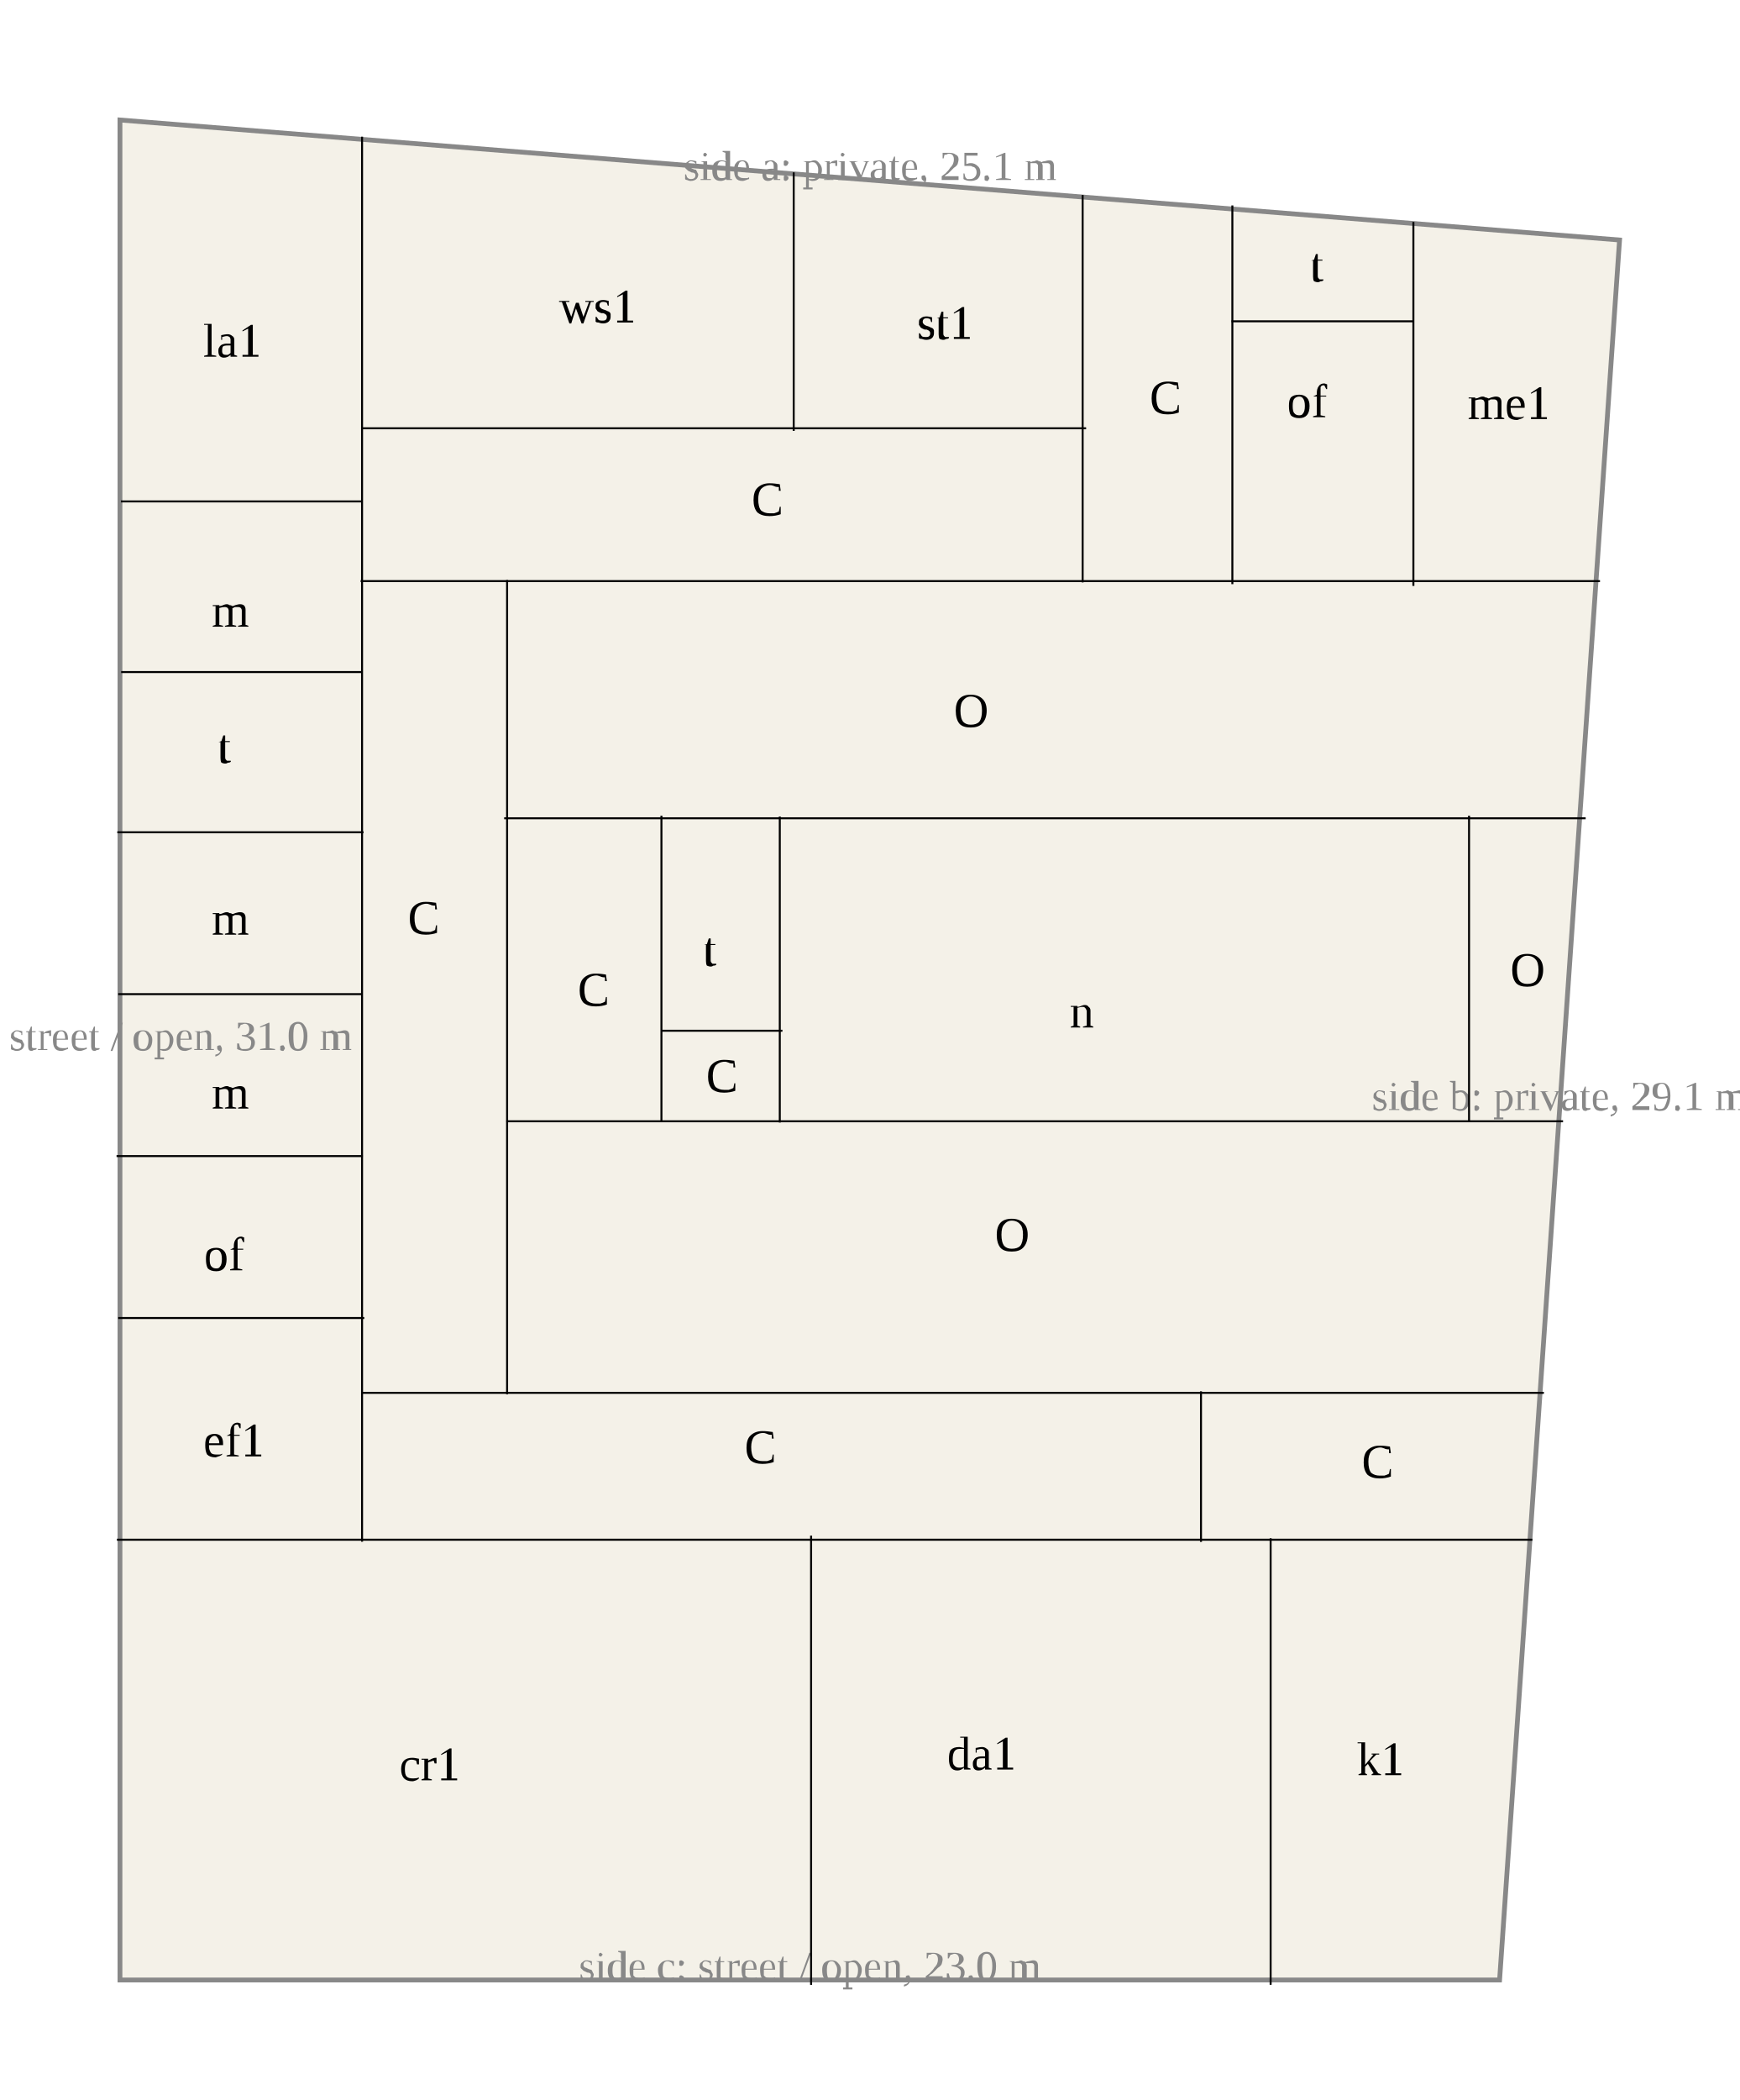
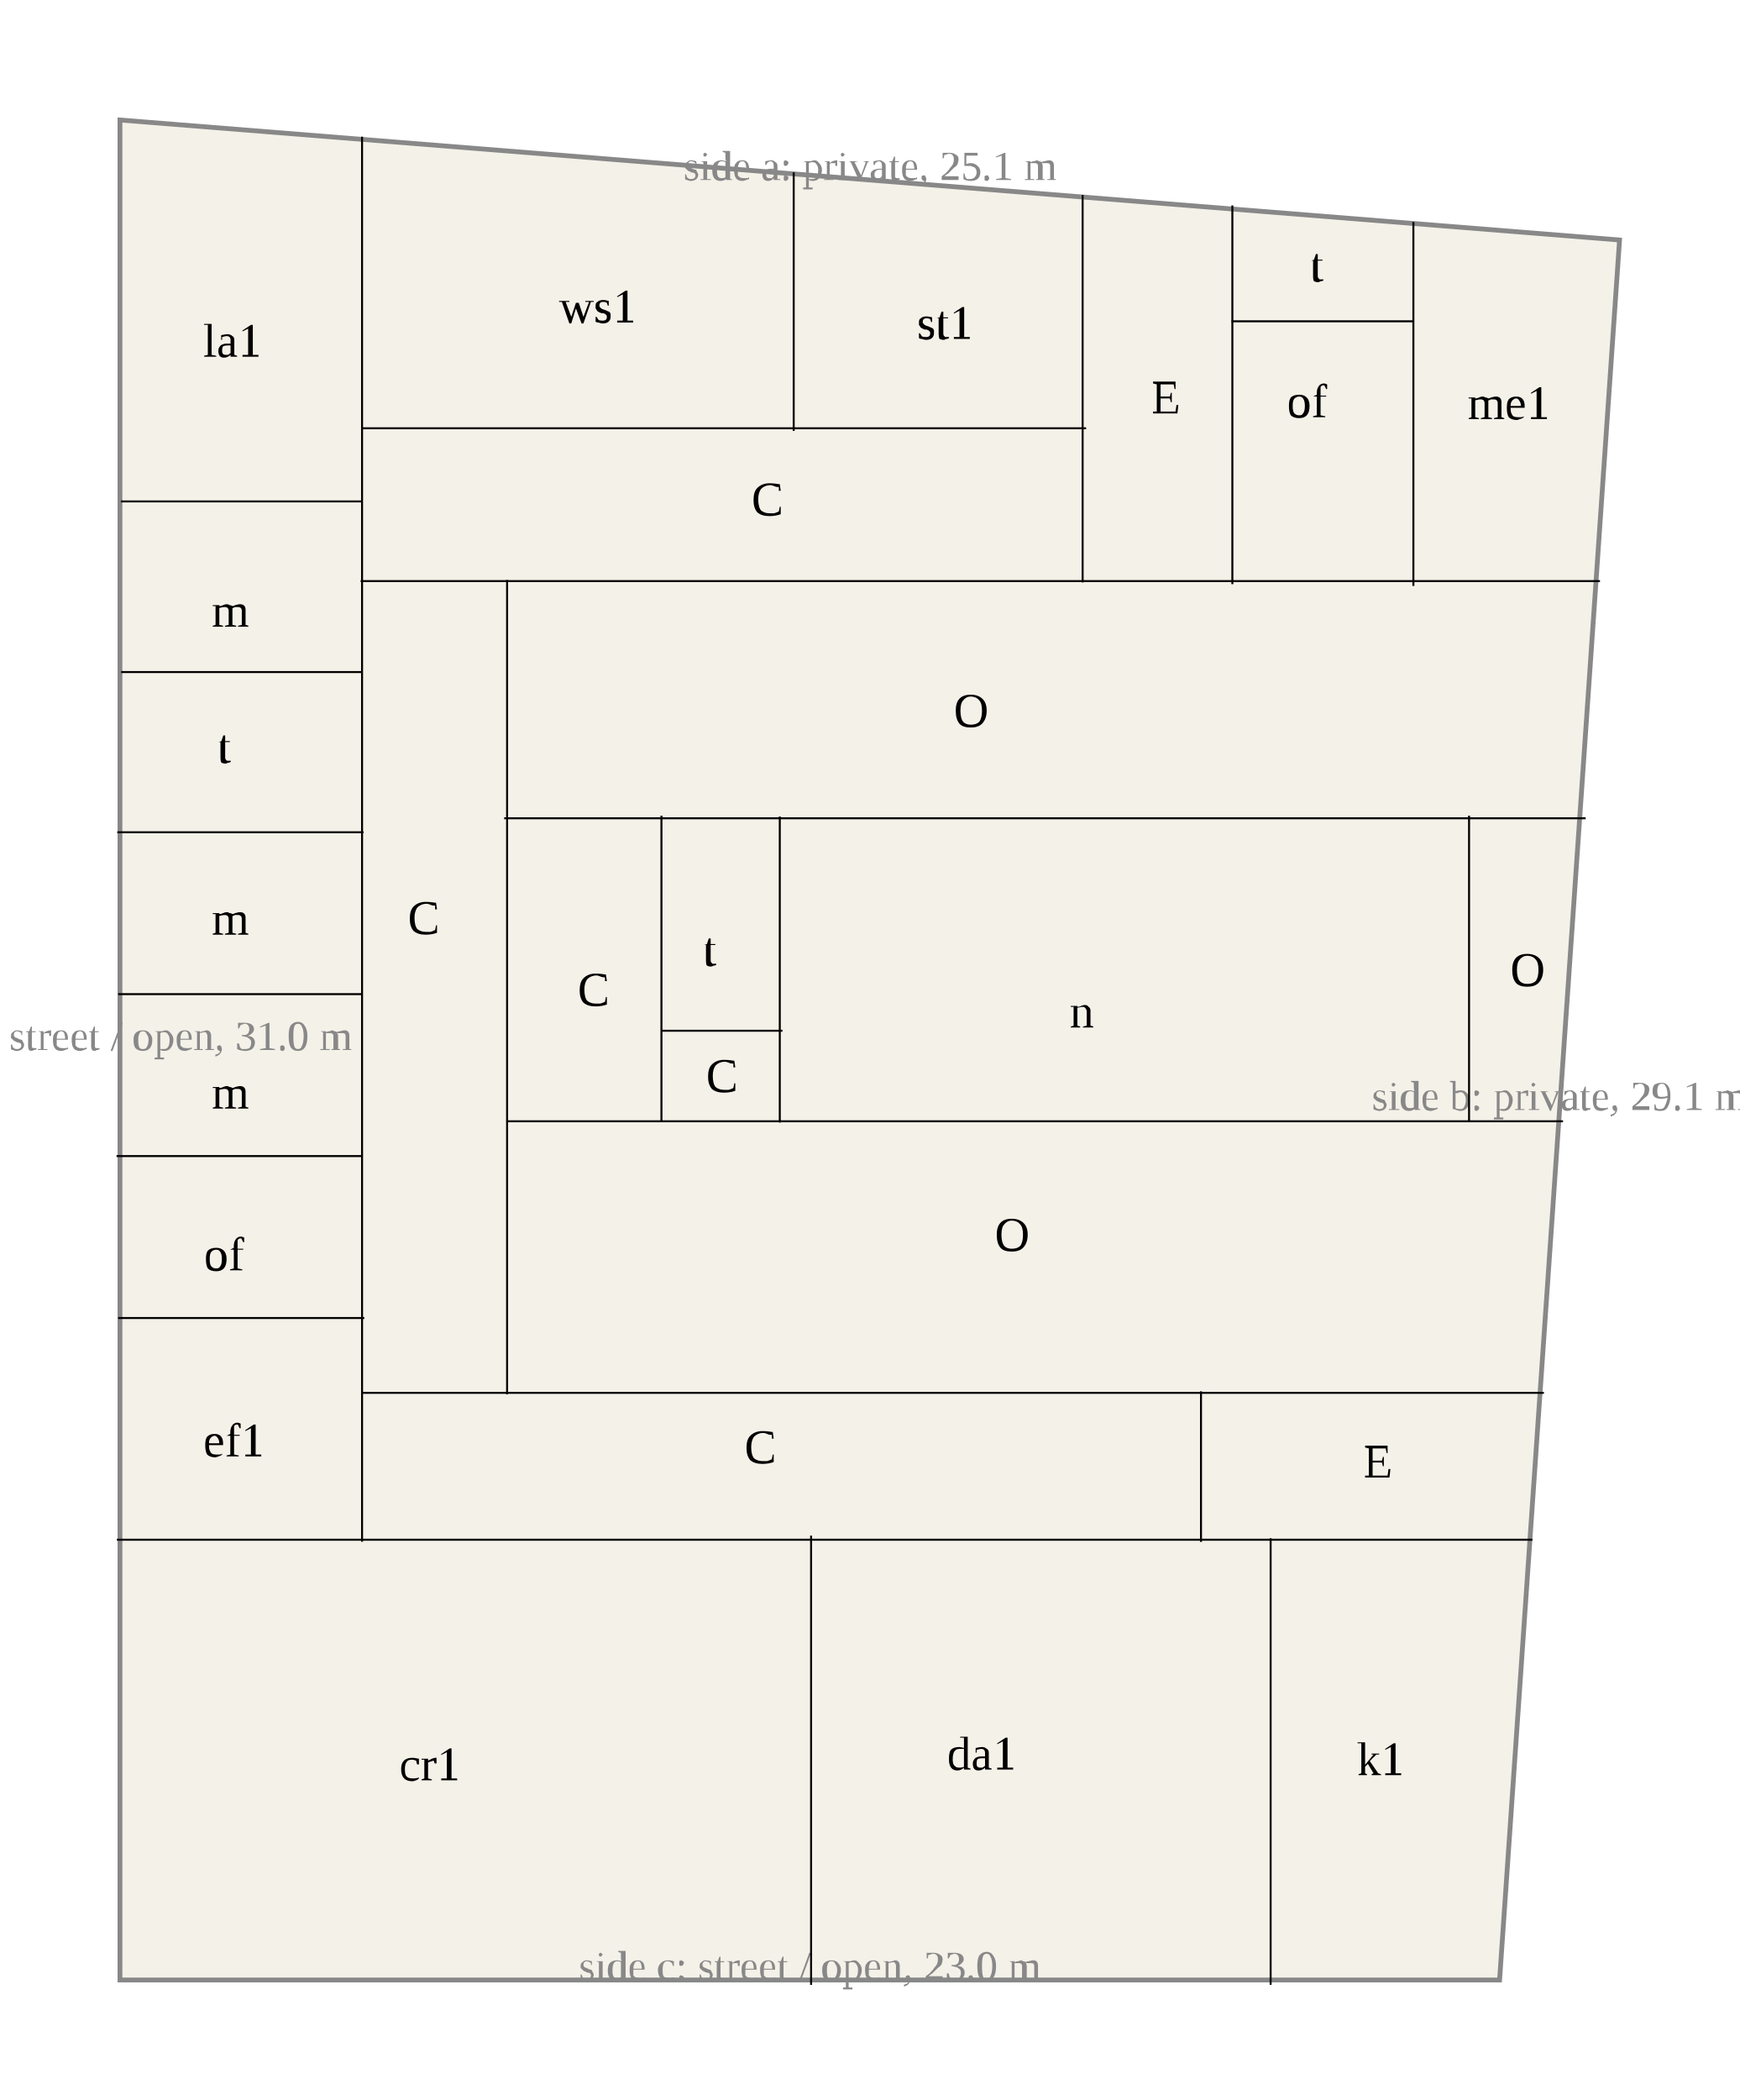
<svg xmlns="http://www.w3.org/2000/svg" width="870" height="1050" viewBox="-2.00 -2.00 29.00 35.00" version="1.1" id="svg20" xml:space="preserve">
  <defs id="defs20">
    <marker id="DistanceX" orient="auto" refX="0.0" refY="0.0" style="overflow:visible">
      <path d="M 3,-3 L -3,3 M 0,-5 L  0,5" style="stroke:#000000; stroke-width:0.5" id="path1" />
    </marker>
    <pattern id="Hatch" patternUnits="userSpaceOnUse" width="8" height="8" x="0" y="0">
      <path d="M8 4 l-4,4" stroke="#000000" stroke-width="0.25" linecap="square" id="path2" />
      <path d="M6 2 l-4,4" stroke="#000000" stroke-width="0.25" linecap="square" id="path3" />
      <path d="M4 0 l-4,4" stroke="#000000" stroke-width="0.25" linecap="square" id="path4" />
    </pattern>
    <symbol id="*Model_Space" />
    <symbol id="*Paper_Space" />
  </defs>
  <g id="g4">
    <polygon points="0.000,0.000 25.000,2.000 23.000,31.000 0.000,31.000" fill="#f4f1e8" stroke="#888" stroke-width="0.08" id="polygon1" />
    <text x="12.50" y="1.00" font-size="0.7" fill="#888" text-anchor="middle" id="text1">side a: private, 25.1 m</text>
    <text x="24.00" y="16.50" font-size="0.7" fill="#888" text-anchor="middle" id="text2">side b: private, 29.1 m</text>
    <text x="11.50" y="31.00" font-size="0.7" fill="#888" text-anchor="middle" id="text3">side c: street / open, 23.0 m</text>
    <text x="0.00" y="15.50" font-size="0.7" fill="#888" text-anchor="middle" id="text4">side d: street / open, 31.0 m</text>
  </g>
  <g id="g11" style="display:inline">
    <text x="14.876" y="18.846" font-size="0.8px" text-anchor="middle" id="text7">O</text>
    <text x="10.797" y="6.584" font-size="0.8px" text-anchor="middle" id="text8">C</text>
    <text x="10.681" y="22.384" font-size="0.8px" text-anchor="middle" id="text9">C</text>
-     <text x="20.969" y="22.626" font-size="0.8px" text-anchor="middle" id="text10">C</text>
+     <text x="20.969" y="22.626" font-size="0.8px" text-anchor="middle" id="text10">E</text>
    <text x="14.189" y="10.112" font-size="0.8px" text-anchor="middle" id="text11">O</text>
    <path style="fill:none;stroke:#000000;stroke-width:0.033px;stroke-linecap:butt;stroke-linejoin:miter;stroke-opacity:1" d="m 23.547,23.662 c -7.866,0 -15.732,0 -23.598,0" id="path31" />
    <path style="fill:none;stroke:#000000;stroke-width:0.033px;stroke-linecap:butt;stroke-linejoin:miter;stroke-opacity:1" d="M 4.036,0.278 V 23.695" id="path32" />
    <path style="fill:none;stroke:#000000;stroke-width:0.033px;stroke-linecap:butt;stroke-linejoin:miter;stroke-opacity:1" d="M 23.739,21.214 H 4.036" id="path33" />
    <path style="fill:none;stroke:#000000;stroke-width:0.033px;stroke-linecap:butt;stroke-linejoin:miter;stroke-opacity:1" d="M 24.674,7.685 H 4.012" id="path34" />
    <path style="fill:none;stroke:#000000;stroke-width:0.033px;stroke-linecap:butt;stroke-linejoin:miter;stroke-opacity:1" d="M 6.454,7.667 V 21.238" id="path35" />
    <path style="fill:none;stroke:#000000;stroke-width:0.033px;stroke-linecap:butt;stroke-linejoin:miter;stroke-opacity:1" d="M 24.435,11.638 H 6.405" id="path36" />
    <path style="fill:none;stroke:#000000;stroke-width:0.033px;stroke-linecap:butt;stroke-linejoin:miter;stroke-opacity:1" d="M 24.058,16.688 H 6.441" id="path37" />
    <path style="fill:none;stroke:#000000;stroke-width:0.033px;stroke-linecap:butt;stroke-linejoin:miter;stroke-opacity:1" d="M 4.073,19.967 H -0.03" id="path38" />
    <path style="fill:none;stroke:#000000;stroke-width:0.033px;stroke-linecap:butt;stroke-linejoin:miter;stroke-opacity:1" d="M 4.049,17.268 H -0.057" id="path39" />
    <path style="fill:none;stroke:#000000;stroke-width:0.033px;stroke-linecap:butt;stroke-linejoin:miter;stroke-opacity:1" d="M 4.045,14.569 H -0.03" id="path40" />
    <path style="fill:none;stroke:#000000;stroke-width:0.033px;stroke-linecap:butt;stroke-linejoin:miter;stroke-opacity:1" d="M 4.06,11.871 H -0.045" id="path41" />
    <path style="fill:none;stroke:#000000;stroke-width:0.033px;stroke-linecap:butt;stroke-linejoin:miter;stroke-opacity:1" d="M 4.04,9.201 H 0.02" id="path42" />
    <path style="fill:none;stroke:#000000;stroke-width:0.033px;stroke-linecap:butt;stroke-linejoin:miter;stroke-opacity:1" d="M 4.041,6.357 H 0.016" id="path43" />
    <path style="fill:none;stroke:#000000;stroke-width:0.033px;stroke-linecap:butt;stroke-linejoin:miter;stroke-opacity:1" d="M 11.522,23.594 V 31.081" id="path44" />
    <path style="fill:none;stroke:#000000;stroke-width:0.033px;stroke-linecap:butt;stroke-linejoin:miter;stroke-opacity:1" d="m 19.183,23.638 v 7.442" id="path45" />
    <path style="fill:none;stroke:#000000;stroke-width:0.033px;stroke-linecap:butt;stroke-linejoin:miter;stroke-opacity:1" d="m 18.022,21.189 v 2.509" id="path46" />
    <path style="fill:none;stroke:#000000;stroke-width:0.033px;stroke-linecap:butt;stroke-linejoin:miter;stroke-opacity:1" d="m 9.027,11.595 v 5.107" id="path47" />
    <path style="fill:none;stroke:#000000;stroke-width:0.033px;stroke-linecap:butt;stroke-linejoin:miter;stroke-opacity:1" d="m 11,11.609 v 5.1" id="path48" />
    <path style="fill:none;stroke:#000000;stroke-width:0.033px;stroke-linecap:butt;stroke-linejoin:miter;stroke-opacity:1" d="m 22.491,11.595 v 5.107" id="path49" />
    <path style="fill:none;stroke:#000000;stroke-width:0.033px;stroke-linecap:butt;stroke-linejoin:miter;stroke-opacity:1" d="M 11.044,15.179 H 9.027" id="path50" />
    <path style="fill:none;stroke:#000000;stroke-width:0.033px;stroke-linecap:butt;stroke-linejoin:miter;stroke-opacity:1" d="M 16.049,1.25 V 7.707" id="path51" />
    <path style="fill:none;stroke:#000000;stroke-width:0.033px;stroke-linecap:butt;stroke-linejoin:miter;stroke-opacity:1" d="M 18.545,1.424 V 7.736" id="path52" />
    <path style="fill:none;stroke:#000000;stroke-width:0.033px;stroke-linecap:butt;stroke-linejoin:miter;stroke-opacity:1" d="M 21.563,1.7 V 7.765" id="path53" />
    <path style="fill:none;stroke:#000000;stroke-width:0.033px;stroke-linecap:butt;stroke-linejoin:miter;stroke-opacity:1" d="M 11.232,0.873 V 5.182" id="path54" />
    <path style="fill:none;stroke:#000000;stroke-width:0.033px;stroke-linecap:butt;stroke-linejoin:miter;stroke-opacity:1" d="M 16.107,5.138 H 4.036" id="path55" />
    <text x="23.47" y="14.427" font-size="0.8px" text-anchor="middle" id="text11-3">O</text>
    <text x="7.901" y="14.759" font-size="0.8px" text-anchor="middle" id="text9-7">C</text>
    <text x="9.834" y="14.092" font-size="0.8px" text-anchor="middle" id="text9-7-3">t</text>
    <text x="5.068" y="13.559" font-size="0.8px" text-anchor="middle" id="text9-6">C</text>
-     <text x="17.434" y="4.892" font-size="0.8px" text-anchor="middle" id="text9-8">C</text>
+     <text x="17.434" y="4.892" font-size="0.8px" text-anchor="middle" id="text9-8">E</text>
    <path style="fill:none;stroke:#000000;stroke-width:0.033px;stroke-linecap:butt;stroke-linejoin:miter;stroke-opacity:1" d="M 21.576,3.355 H 18.531" id="path56" />
    <text x="10.039" y="16.192" font-size="0.8px" text-anchor="middle" id="text9-7-1">C</text>
    <text x="21.019" y="27.586" font-size="0.8px" text-anchor="middle" id="text10-2">k1</text>
    <text x="14.368" y="27.492" font-size="0.8px" text-anchor="middle" id="text10-1">da1</text>
    <text x="5.168" y="27.674" font-size="0.8px" text-anchor="middle" id="text10-1-6">cr1</text>
    <text x="1.902" y="22.274" font-size="0.8px" text-anchor="middle" id="text10-1-9">ef1</text>
    <text x="1.735" y="19.174" font-size="0.8px" text-anchor="middle" id="text10-1-3">of</text>
    <text x="1.842" y="16.478" font-size="0.8px" text-anchor="middle" id="text10-1-3-5">m</text>
    <text x="1.842" y="13.578" font-size="0.8px" text-anchor="middle" id="text10-1-3-1">m</text>
    <text x="1.742" y="10.712" font-size="0.8px" text-anchor="middle" id="text10-1-3-6">t</text>
    <text x="1.842" y="8.445" font-size="0.8px" text-anchor="middle" id="text10-1-3-4">m</text>
    <text x="1.875" y="3.945" font-size="0.8px" text-anchor="middle" id="text10-1-3-48">la1</text>
    <text x="7.965" y="3.374" font-size="0.8px" text-anchor="middle" id="text10-1-3-48-5">ws1</text>
    <text x="13.756" y="3.65" font-size="0.8px" text-anchor="middle" id="text10-1-3-48-5-3">st1</text>
    <text x="19.79" y="4.95" font-size="0.8px" text-anchor="middle" id="text10-1-3-48-5-8">of</text>
    <text x="19.956" y="2.684" font-size="0.8px" text-anchor="middle" id="text10-1-3-48-5-7">t</text>
    <text x="23.156" y="4.984" font-size="0.8px" text-anchor="middle" id="text10-1-3-48-5-4">me1</text>
    <text x="16.037" y="15.127" font-size="0.8px" text-anchor="middle" id="text11-7" style="display:inline">n</text>
  </g>
  <g style="display:none" id="g20">
    <text x="14.876" y="18.846" font-size="0.8px" text-anchor="middle" id="text56">O</text>
    <text x="10.797" y="6.584" font-size="0.8px" text-anchor="middle" id="text57">C</text>
    <text x="10.681" y="22.384" font-size="0.8px" text-anchor="middle" id="text58">C</text>
-     <text x="20.969" y="22.626" font-size="0.8px" text-anchor="middle" id="text59">C</text>
+     <text x="20.969" y="22.626" font-size="0.8px" text-anchor="middle" id="text59">E</text>
    <text x="14.189" y="10.112" font-size="0.8px" text-anchor="middle" id="text60">O</text>
    <path style="fill:none;stroke:#000000;stroke-width:0.033px;stroke-linecap:butt;stroke-linejoin:miter;stroke-opacity:1" d="m 23.547,23.662 c -7.866,0 -15.732,0 -23.598,0" id="path60" />
    <path style="fill:none;stroke:#000000;stroke-width:0.033px;stroke-linecap:butt;stroke-linejoin:miter;stroke-opacity:1" d="M 4.036,0.278 V 23.695" id="path61" />
    <path style="fill:none;stroke:#000000;stroke-width:0.033px;stroke-linecap:butt;stroke-linejoin:miter;stroke-opacity:1" d="M 23.739,21.214 H 4.036" id="path62" />
    <path style="fill:none;stroke:#000000;stroke-width:0.033px;stroke-linecap:butt;stroke-linejoin:miter;stroke-opacity:1" d="M 24.674,7.685 H 4.012" id="path63" />
    <path style="fill:none;stroke:#000000;stroke-width:0.033px;stroke-linecap:butt;stroke-linejoin:miter;stroke-opacity:1" d="M 6.454,7.667 V 21.238" id="path64" />
    <path style="fill:none;stroke:#000000;stroke-width:0.033px;stroke-linecap:butt;stroke-linejoin:miter;stroke-opacity:1" d="M 24.435,11.638 H 6.405" id="path65" />
    <path style="fill:none;stroke:#000000;stroke-width:0.033px;stroke-linecap:butt;stroke-linejoin:miter;stroke-opacity:1" d="M 24.058,16.688 H 6.441" id="path66" />
    <path style="fill:none;stroke:#000000;stroke-width:0.033px;stroke-linecap:butt;stroke-linejoin:miter;stroke-opacity:1" d="M 4.073,19.967 H -0.03" id="path67" />
    <path style="fill:none;stroke:#000000;stroke-width:0.033px;stroke-linecap:butt;stroke-linejoin:miter;stroke-opacity:1" d="M 4.049,17.268 H -0.057" id="path68" />
    <path style="fill:none;stroke:#000000;stroke-width:0.033px;stroke-linecap:butt;stroke-linejoin:miter;stroke-opacity:1" d="M 4.045,14.569 H -0.03" id="path69" />
    <path style="fill:none;stroke:#000000;stroke-width:0.033px;stroke-linecap:butt;stroke-linejoin:miter;stroke-opacity:1" d="M 4.06,11.871 H -0.045" id="path70" />
    <path style="fill:none;stroke:#000000;stroke-width:0.033px;stroke-linecap:butt;stroke-linejoin:miter;stroke-opacity:1" d="M 4.04,9.201 H 0.02" id="path71" />
    <path style="fill:none;stroke:#000000;stroke-width:0.033px;stroke-linecap:butt;stroke-linejoin:miter;stroke-opacity:1" d="M 4.041,6.357 H 0.016" id="path72" />
    <path style="fill:none;stroke:#000000;stroke-width:0.033px;stroke-linecap:butt;stroke-linejoin:miter;stroke-opacity:1" d="M 11.522,23.594 V 31.081" id="path73" />
    <path style="fill:none;stroke:#000000;stroke-width:0.033px;stroke-linecap:butt;stroke-linejoin:miter;stroke-opacity:1" d="m 18.022,21.189 v 2.509" id="path75" />
    <path style="fill:none;stroke:#000000;stroke-width:0.033px;stroke-linecap:butt;stroke-linejoin:miter;stroke-opacity:1" d="m 9.027,11.595 v 5.107" id="path76" />
    <path style="fill:none;stroke:#000000;stroke-width:0.033px;stroke-linecap:butt;stroke-linejoin:miter;stroke-opacity:1" d="m 11,11.609 v 5.1" id="path77" />
    <path style="fill:none;stroke:#000000;stroke-width:0.033px;stroke-linecap:butt;stroke-linejoin:miter;stroke-opacity:1" d="m 22.491,11.595 v 5.107" id="path78" />
    <path style="fill:none;stroke:#000000;stroke-width:0.033px;stroke-linecap:butt;stroke-linejoin:miter;stroke-opacity:1" d="M 11.044,15.179 H 9.027" id="path79" />
    <path style="fill:none;stroke:#000000;stroke-width:0.033px;stroke-linecap:butt;stroke-linejoin:miter;stroke-opacity:1" d="M 16.049,1.25 V 7.707" id="path80" />
    <path style="fill:none;stroke:#000000;stroke-width:0.033px;stroke-linecap:butt;stroke-linejoin:miter;stroke-opacity:1" d="M 18.545,1.424 V 7.736" id="path81" />
    <path style="fill:none;stroke:#000000;stroke-width:0.033px;stroke-linecap:butt;stroke-linejoin:miter;stroke-opacity:1" d="M 21.563,1.7 V 7.765" id="path82" />
    <path style="fill:none;stroke:#000000;stroke-width:0.033px;stroke-linecap:butt;stroke-linejoin:miter;stroke-opacity:1" d="M 11.232,0.873 V 5.182" id="path83" />
    <path style="fill:none;stroke:#000000;stroke-width:0.033px;stroke-linecap:butt;stroke-linejoin:miter;stroke-opacity:1" d="M 16.107,5.138 H 4.036" id="path84" />
    <text x="23.47" y="14.427" font-size="0.8px" text-anchor="middle" id="text84">O</text>
    <text x="7.901" y="14.759" font-size="0.8px" text-anchor="middle" id="text85">C</text>
    <text x="9.834" y="14.092" font-size="0.8px" text-anchor="middle" id="text86">t</text>
    <text x="5.068" y="13.559" font-size="0.8px" text-anchor="middle" id="text87">C</text>
-     <text x="17.434" y="4.892" font-size="0.8px" text-anchor="middle" id="text88">C</text>
+     <text x="17.434" y="4.892" font-size="0.8px" text-anchor="middle" id="text88">E</text>
    <text x="10.039" y="16.192" font-size="0.8px" text-anchor="middle" id="text89">C</text>
    <text x="14.368" y="27.492" font-size="0.8px" text-anchor="middle" id="text91">n</text>
    <text x="5.168" y="27.674" font-size="0.8px" text-anchor="middle" id="text92">n</text>
    <text x="1.902" y="22.274" font-size="0.8px" text-anchor="middle" id="text93">r</text>
    <text x="1.735" y="19.174" font-size="0.8px" text-anchor="middle" id="text94">r</text>
    <text x="1.842" y="16.478" font-size="0.8px" text-anchor="middle" id="text95">r</text>
    <text x="1.842" y="13.578" font-size="0.8px" text-anchor="middle" id="text96">t</text>
    <text x="1.742" y="10.712" font-size="0.8px" text-anchor="middle" id="text97">t</text>
    <text x="1.842" y="8.445" font-size="0.8px" text-anchor="middle" id="text98">r</text>
    <text x="1.875" y="3.945" font-size="0.8px" text-anchor="middle" id="text99">li1</text>
    <text x="7.718" y="3.395" font-size="0.8px" text-anchor="middle" id="text100">r</text>
    <text x="5.426" y="3.404" font-size="0.8px" text-anchor="middle" id="text101">r</text>
    <text x="19.79" y="4.95" font-size="0.8px" text-anchor="middle" id="text102">st2</text>
    <text x="23.156" y="4.984" font-size="0.8px" text-anchor="middle" id="text104">ut1</text>
    <path style="fill:none;stroke:#000000;stroke-width:0.033px;stroke-linecap:butt;stroke-linejoin:miter;stroke-opacity:1" d="M 13.676,5.182 V 1.098" id="path104" />
    <path style="fill:none;stroke:#000000;stroke-width:0.033px;stroke-linecap:butt;stroke-linejoin:miter;stroke-opacity:1" d="M 8.895,5.12 V 0.647" id="path105" />
    <path style="fill:none;stroke:#000000;stroke-width:0.033px;stroke-linecap:butt;stroke-linejoin:miter;stroke-opacity:1" d="M 6.413,5.161 V 0.462" id="path106" />
    <text x="10.144" y="3.717" font-size="0.8px" text-anchor="middle" id="text101-8" style="display:inline">r</text>
    <text x="12.844" y="3.784" font-size="0.8px" text-anchor="middle" id="text101-1" style="display:inline">r</text>
    <text x="14.695" y="3.996" font-size="0.8px" text-anchor="middle" id="text101-0" style="display:inline">r</text>
    <text x="16.003" y="14.894" font-size="0.8px" text-anchor="middle" id="text60-2" style="display:inline">n</text>
  </g>
  <g id="layer2" style="display:none">
    <path style="display:inline;fill:none;stroke:#000000;stroke-width:0.033px" d="M 11.23,0.87 V 5.18" id="x2w0" />
    <text x="12.4" y="3.5" font-size="0.8px" text-anchor="middle" id="x2t0">O</text>
    <text x="14.876" y="18.846" font-size="0.8px" text-anchor="middle" id="text106" style="display:inline">O</text>
-     <text x="20.969" y="22.626" font-size="0.8px" text-anchor="middle" id="text109" style="display:inline">C</text>
+     <text x="20.969" y="22.626" font-size="0.8px" text-anchor="middle" id="text109" style="display:inline">E</text>
    <path style="display:inline;fill:none;stroke:#000000;stroke-width:0.033px;stroke-linecap:butt;stroke-linejoin:miter;stroke-opacity:1" d="m 23.547,23.662 c -7.866,0 -15.732,0 -23.598,0" id="path110" />
    <path style="display:inline;fill:none;stroke:#000000;stroke-width:0.033px;stroke-linecap:butt;stroke-linejoin:miter;stroke-opacity:1" d="M 4.036,0.278 V 23.695" id="path111" />
    <path style="display:inline;fill:none;stroke:#000000;stroke-width:0.033px;stroke-linecap:butt;stroke-linejoin:miter;stroke-opacity:1" d="M 23.739,21.214 H 4.036" id="path112" />
    <path style="display:inline;fill:none;stroke:#000000;stroke-width:0.033px;stroke-linecap:butt;stroke-linejoin:miter;stroke-opacity:1" d="M 24.674,7.685 H 4.012" id="path113" />
    <path style="display:inline;fill:none;stroke:#000000;stroke-width:0.033px;stroke-linecap:butt;stroke-linejoin:miter;stroke-opacity:1" d="M 11.522,23.594 V 31.081" id="path123" />
    <path style="display:inline;fill:none;stroke:#000000;stroke-width:0.033px;stroke-linecap:butt;stroke-linejoin:miter;stroke-opacity:1" d="m 18.022,21.189 v 2.509" id="path124" />
    <path style="display:inline;fill:none;stroke:#000000;stroke-width:0.033px;stroke-linecap:butt;stroke-linejoin:miter;stroke-opacity:1" d="M 16.049,1.25 V 7.707" id="path129" />
    <path style="display:inline;fill:none;stroke:#000000;stroke-width:0.033px;stroke-linecap:butt;stroke-linejoin:miter;stroke-opacity:1" d="M 18.545,1.424 V 7.736" id="path130" />
    <path style="display:inline;fill:none;stroke:#000000;stroke-width:0.033px;stroke-linecap:butt;stroke-linejoin:miter;stroke-opacity:1" d="M 16.107,5.138 H 4.036" id="path133" />
-     <text x="17.434" y="4.892" font-size="0.8px" text-anchor="middle" id="text137" style="display:inline">C</text>
+     <text x="17.434" y="4.892" font-size="0.8px" text-anchor="middle" id="text137" style="display:inline">E</text>
    <text x="14.368" y="27.492" font-size="0.8px" text-anchor="middle" id="text139" style="display:inline">n</text>
    <path style="display:inline;fill:none;stroke:#000000;stroke-width:0.033px;stroke-linecap:butt;stroke-linejoin:miter;stroke-opacity:1" d="M 13.676,5.182 V 1.098" id="path151" />
    <text x="14.695" y="3.996" font-size="0.8px" text-anchor="middle" id="text155" style="display:inline">r</text>
    <text x="11.137" y="22.994" font-size="0.8px" text-anchor="middle" id="text106-9" style="display:inline">O</text>
    <text x="5.237" y="26.927" font-size="0.8px" text-anchor="middle" id="text106-7" style="display:inline">O</text>
    <text x="2.603" y="12.994" font-size="0.8px" text-anchor="middle" id="text106-6" style="display:inline">O</text>
    <text x="9.003" y="3.46" font-size="0.8px" text-anchor="middle" id="text106-5" style="display:inline">O</text>
    <text x="21.137" y="6.16" font-size="0.8px" text-anchor="middle" id="text106-4" style="display:inline">O</text>
    <text x="10.07" y="6.827" font-size="0.8px" text-anchor="middle" id="text106-72" style="display:inline">O</text>
  </g>
</svg>
